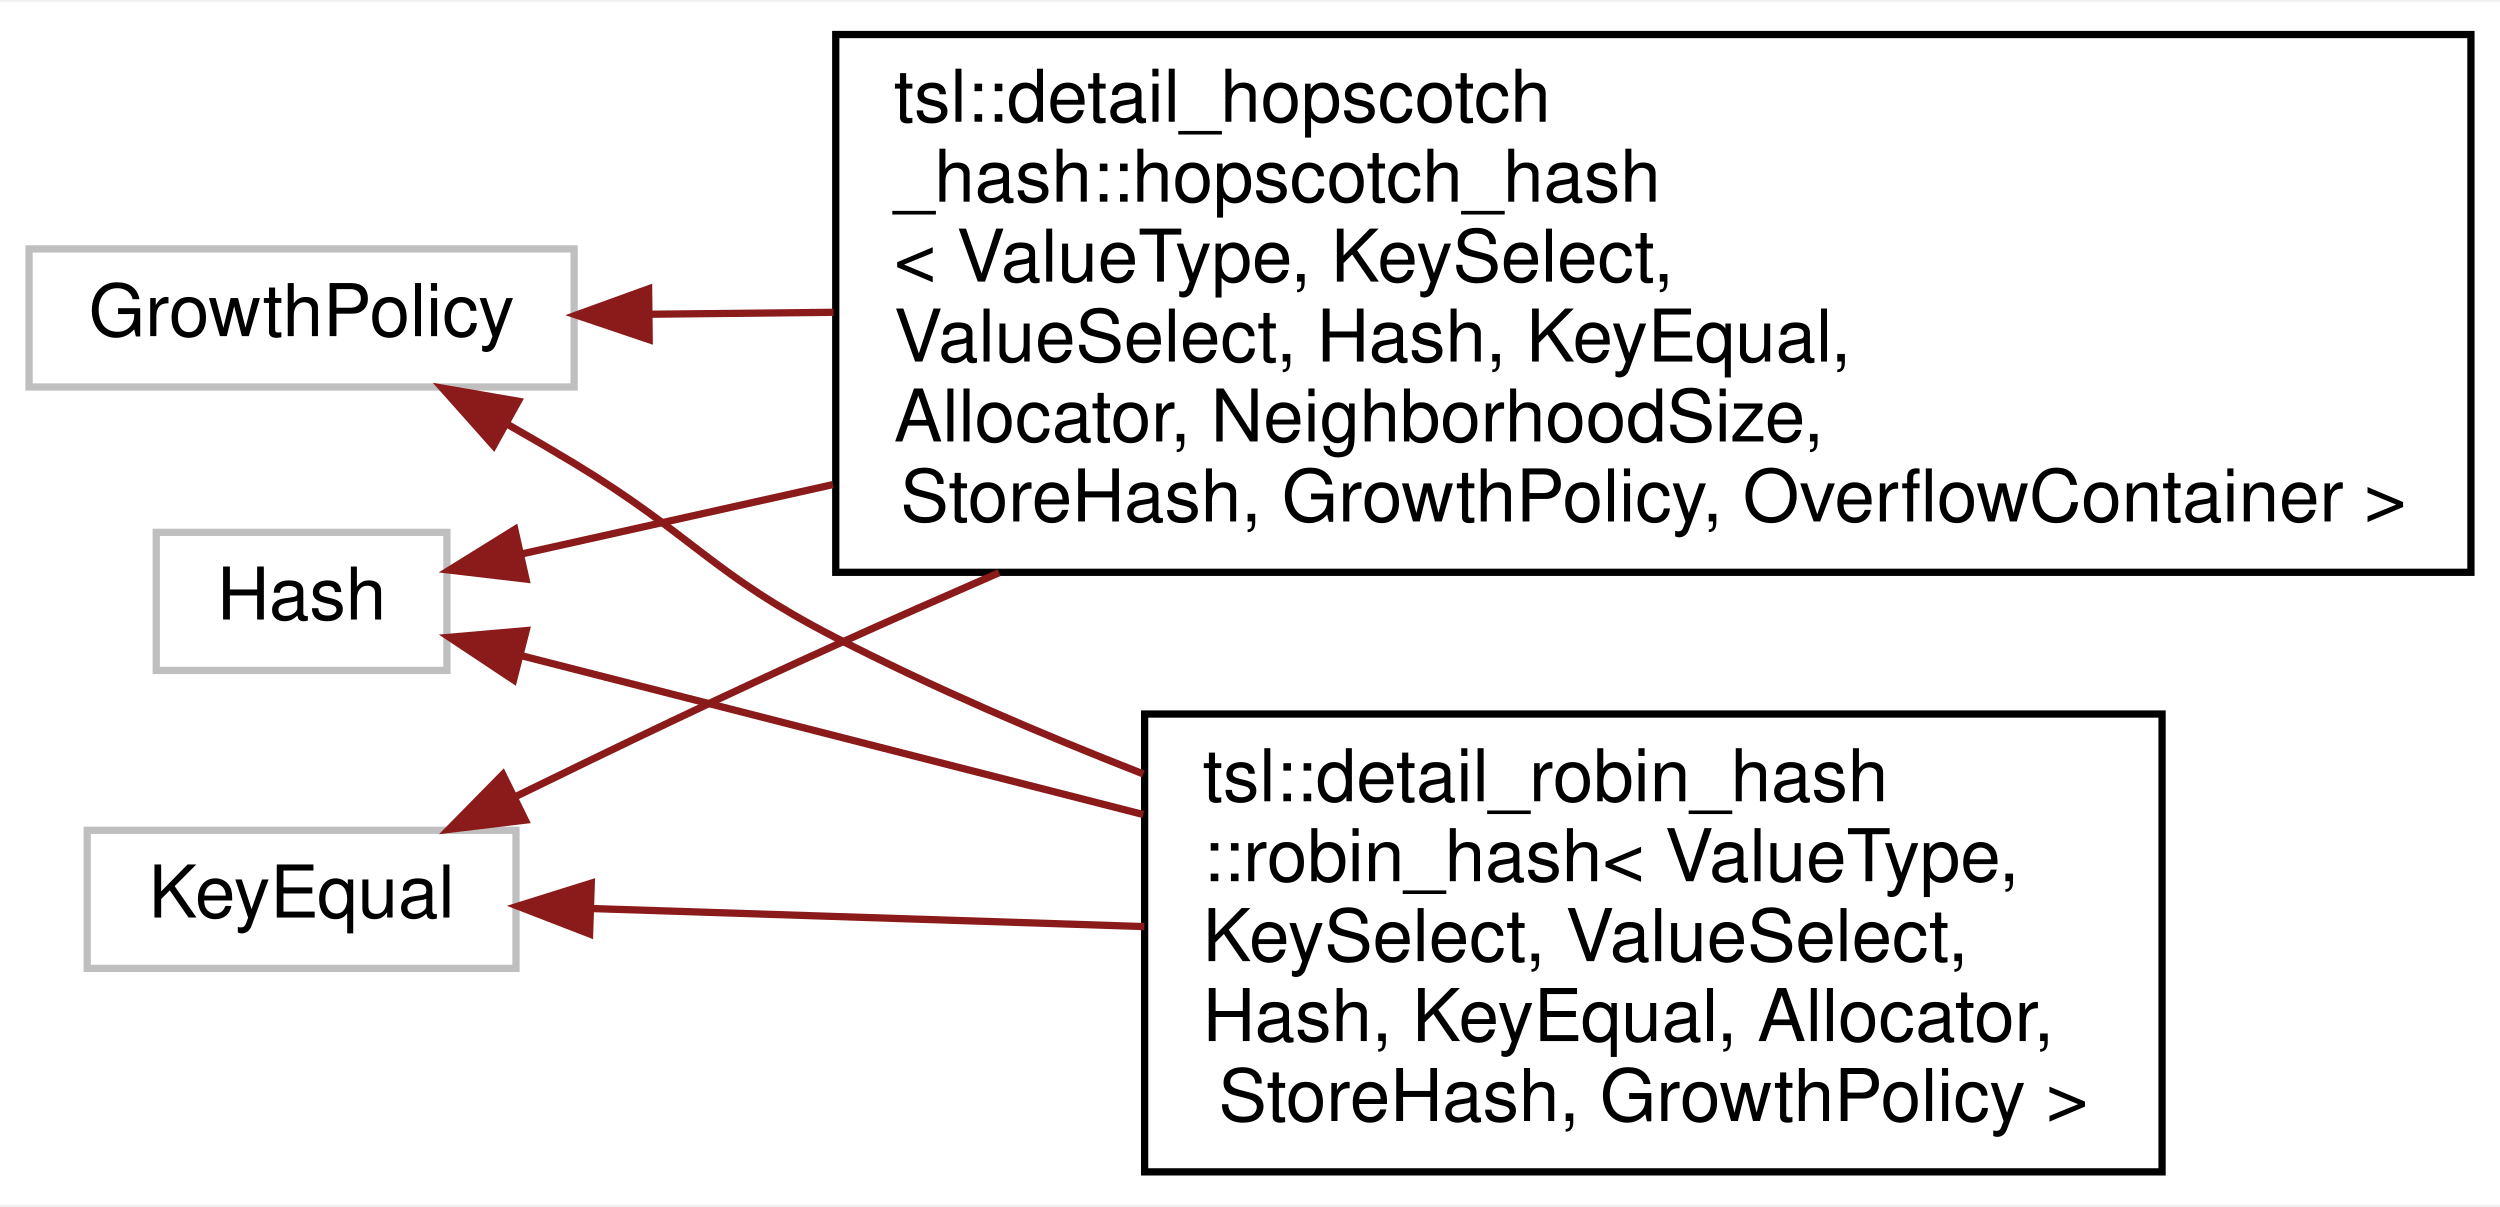
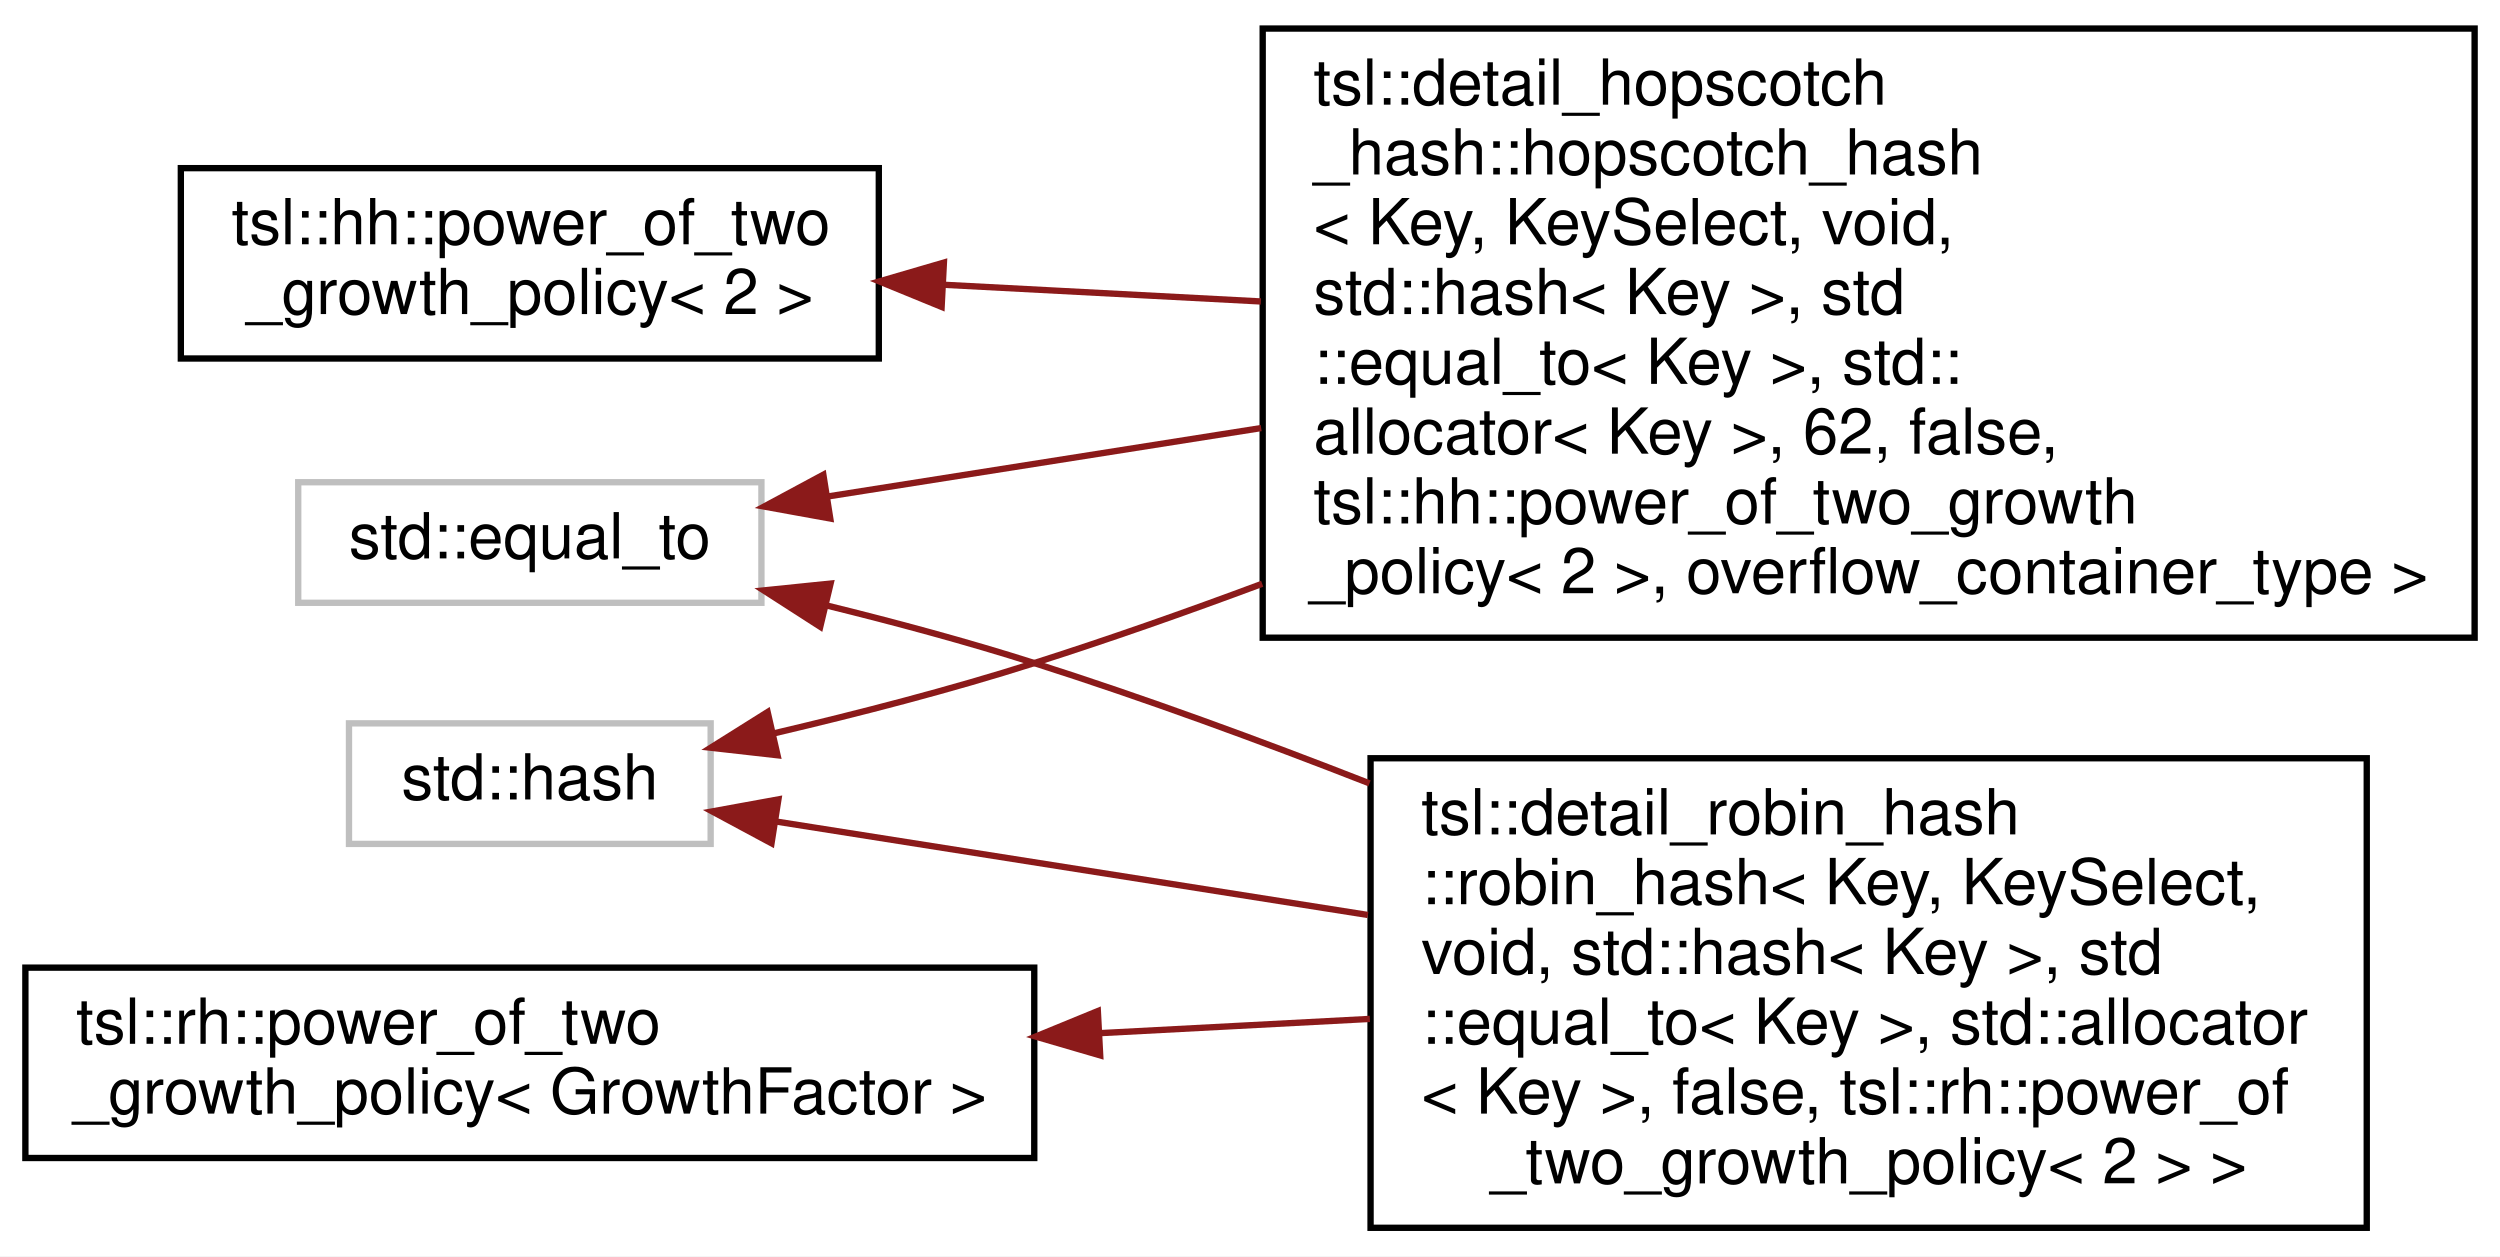
- <svg xmlns="http://www.w3.org/2000/svg" xmlns:xlink="http://www.w3.org/1999/xlink" width="344pt" height="166pt" viewBox="0.00 0.00 344.00 165.50">
-   <g id="graph0" class="graph" transform="scale(1 1) rotate(0) translate(4 161.5)">
-     <polygon fill="white" stroke="transparent" points="-4,4 -4,-161.5 340,-161.5 340,4 -4,4" />
+ <svg xmlns="http://www.w3.org/2000/svg" xmlns:xlink="http://www.w3.org/1999/xlink" width="394pt" height="198pt" viewBox="0.00 0.00 394.00 198.00">
+   <g id="graph0" class="graph" transform="scale(1 1) rotate(0) translate(4 194)">
+     <polygon fill="white" stroke="transparent" points="-4,4 -4,-194 390,-194 390,4 -4,4" />
    <g id="node1" class="node">
      <g id="a_node1">
        <a xlink:title=" ">
-           <polygon fill="white" stroke="#bfbfbf" points="0,-108.5 0,-127.5 75,-127.5 75,-108.5 0,-108.5" />
-           <text text-anchor="middle" x="37.5" y="-115.5" font-family="Helvetica,sans-Serif" font-size="10.00">GrowthPolicy</text>
+           <polygon fill="white" stroke="#bfbfbf" points="43,-99 43,-118 116,-118 116,-99 43,-99" />
+           <text text-anchor="middle" x="79.5" y="-106" font-family="Helvetica,sans-Serif" font-size="10.00">std::equal_to</text>
        </a>
      </g>
    </g>
    <g id="node2" class="node">
      <g id="a_node2">
        <a xlink:href="classtsl_1_1detail__hopscotch__hash_1_1hopscotch__hash.html" target="_top" xlink:title=" ">
-           <polygon fill="white" stroke="black" points="111,-83 111,-157 336,-157 336,-83 111,-83" />
-           <text text-anchor="start" x="119" y="-145" font-family="Helvetica,sans-Serif" font-size="10.00">tsl::detail_hopscotch</text>
-           <text text-anchor="start" x="119" y="-134" font-family="Helvetica,sans-Serif" font-size="10.00">_hash::hopscotch_hash</text>
-           <text text-anchor="start" x="119" y="-123" font-family="Helvetica,sans-Serif" font-size="10.00">&lt; ValueType, KeySelect,</text>
-           <text text-anchor="start" x="119" y="-112" font-family="Helvetica,sans-Serif" font-size="10.00"> ValueSelect, Hash, KeyEqual,</text>
-           <text text-anchor="start" x="119" y="-101" font-family="Helvetica,sans-Serif" font-size="10.00"> Allocator, NeighborhoodSize,</text>
-           <text text-anchor="middle" x="223.5" y="-90" font-family="Helvetica,sans-Serif" font-size="10.00"> StoreHash, GrowthPolicy, OverflowContainer &gt;</text>
+           <polygon fill="white" stroke="black" points="195,-93.5 195,-189.5 386,-189.5 386,-93.5 195,-93.5" />
+           <text text-anchor="start" x="203" y="-177.5" font-family="Helvetica,sans-Serif" font-size="10.00">tsl::detail_hopscotch</text>
+           <text text-anchor="start" x="203" y="-166.5" font-family="Helvetica,sans-Serif" font-size="10.00">_hash::hopscotch_hash</text>
+           <text text-anchor="start" x="203" y="-155.5" font-family="Helvetica,sans-Serif" font-size="10.00">&lt; Key, KeySelect, void,</text>
+           <text text-anchor="start" x="203" y="-144.5" font-family="Helvetica,sans-Serif" font-size="10.00"> std::hash&lt; Key &gt;, std</text>
+           <text text-anchor="start" x="203" y="-133.5" font-family="Helvetica,sans-Serif" font-size="10.00">::equal_to&lt; Key &gt;, std::</text>
+           <text text-anchor="start" x="203" y="-122.5" font-family="Helvetica,sans-Serif" font-size="10.00">allocator&lt; Key &gt;, 62, false,</text>
+           <text text-anchor="start" x="203" y="-111.5" font-family="Helvetica,sans-Serif" font-size="10.00"> tsl::hh::power_of_two_growth</text>
+           <text text-anchor="middle" x="290.5" y="-100.5" font-family="Helvetica,sans-Serif" font-size="10.00">_policy&lt; 2 &gt;, overflow_container_type &gt;</text>
        </a>
      </g>
    </g>
    <g id="edge1" class="edge">
-       <path fill="none" stroke="#8b1a1a" d="M85.38,-118.51C93.33,-118.6 101.89,-118.69 110.69,-118.78" />
-       <polygon fill="#8b1a1a" stroke="#8b1a1a" points="85.33,-115.01 75.29,-118.4 85.25,-122.01 85.33,-115.01" />
+       <path fill="none" stroke="#8b1a1a" d="M126.54,-115.77C146.66,-118.95 171.05,-122.8 194.76,-126.54" />
+       <polygon fill="#8b1a1a" stroke="#8b1a1a" points="126.85,-112.28 116.43,-114.17 125.76,-119.19 126.85,-112.28" />
    </g>
    <g id="node3" class="node">
      <g id="a_node3">
        <a xlink:href="classtsl_1_1detail__robin__hash_1_1robin__hash.html" target="_top" xlink:title=" ">
-           <polygon fill="white" stroke="black" points="153.5,-0.5 153.5,-63.5 293.5,-63.5 293.5,-0.5 153.5,-0.5" />
-           <text text-anchor="start" x="161.5" y="-51.5" font-family="Helvetica,sans-Serif" font-size="10.00">tsl::detail_robin_hash</text>
-           <text text-anchor="start" x="161.5" y="-40.5" font-family="Helvetica,sans-Serif" font-size="10.00">::robin_hash&lt; ValueType,</text>
-           <text text-anchor="start" x="161.5" y="-29.5" font-family="Helvetica,sans-Serif" font-size="10.00"> KeySelect, ValueSelect,</text>
-           <text text-anchor="start" x="161.5" y="-18.5" font-family="Helvetica,sans-Serif" font-size="10.00"> Hash, KeyEqual, Allocator,</text>
-           <text text-anchor="middle" x="223.5" y="-7.5" font-family="Helvetica,sans-Serif" font-size="10.00"> StoreHash, GrowthPolicy &gt;</text>
+           <polygon fill="white" stroke="black" points="212,-0.5 212,-74.5 369,-74.5 369,-0.5 212,-0.5" />
+           <text text-anchor="start" x="220" y="-62.5" font-family="Helvetica,sans-Serif" font-size="10.00">tsl::detail_robin_hash</text>
+           <text text-anchor="start" x="220" y="-51.5" font-family="Helvetica,sans-Serif" font-size="10.00">::robin_hash&lt; Key, KeySelect,</text>
+           <text text-anchor="start" x="220" y="-40.5" font-family="Helvetica,sans-Serif" font-size="10.00"> void, std::hash&lt; Key &gt;, std</text>
+           <text text-anchor="start" x="220" y="-29.5" font-family="Helvetica,sans-Serif" font-size="10.00">::equal_to&lt; Key &gt;, std::allocator</text>
+           <text text-anchor="start" x="220" y="-18.5" font-family="Helvetica,sans-Serif" font-size="10.00">&lt; Key &gt;, false, tsl::rh::power_of</text>
+           <text text-anchor="middle" x="290.5" y="-7.5" font-family="Helvetica,sans-Serif" font-size="10.00">_two_growth_policy&lt; 2 &gt; &gt;</text>
        </a>
      </g>
    </g>
    <g id="edge2" class="edge">
-       <path fill="none" stroke="#8b1a1a" d="M65.66,-103.46C68.83,-101.66 72,-99.81 75,-98 91.45,-88.04 93.89,-82.78 111,-74 124.34,-67.15 139.07,-60.82 153.33,-55.25" />
-       <polygon fill="#8b1a1a" stroke="#8b1a1a" points="63.92,-100.42 56.87,-108.34 67.31,-106.54 63.92,-100.42" />
+       <path fill="none" stroke="#8b1a1a" d="M126.11,-98.62C136.97,-95.95 148.46,-92.86 159,-89.5 176.31,-83.99 194.6,-77.28 211.83,-70.54" />
+       <polygon fill="#8b1a1a" stroke="#8b1a1a" points="125.27,-95.22 116.36,-100.95 126.9,-102.03 125.27,-95.22" />
    </g>
    <g id="node4" class="node">
      <g id="a_node4">
        <a xlink:title=" ">
-           <polygon fill="white" stroke="#bfbfbf" points="17.5,-69.5 17.5,-88.5 57.5,-88.5 57.5,-69.5 17.5,-69.5" />
-           <text text-anchor="middle" x="37.5" y="-76.5" font-family="Helvetica,sans-Serif" font-size="10.00">Hash</text>
+           <polygon fill="white" stroke="#bfbfbf" points="51,-61 51,-80 108,-80 108,-61 51,-61" />
+           <text text-anchor="middle" x="79.5" y="-68" font-family="Helvetica,sans-Serif" font-size="10.00">std::hash</text>
        </a>
      </g>
    </g>
    <g id="edge3" class="edge">
-       <path fill="none" stroke="#8b1a1a" d="M67.75,-85.52C79.91,-88.23 94.85,-91.56 110.6,-95.07" />
-       <polygon fill="#8b1a1a" stroke="#8b1a1a" points="68.37,-82.07 57.84,-83.31 66.84,-88.9 68.37,-82.07" />
+       <path fill="none" stroke="#8b1a1a" d="M118.08,-78.45C131.15,-81.52 145.82,-85.3 159,-89.5 170.74,-93.24 182.92,-97.52 194.92,-102" />
+       <polygon fill="#8b1a1a" stroke="#8b1a1a" points="118.54,-74.97 108.01,-76.16 116.98,-81.79 118.54,-74.97" />
    </g>
    <g id="edge4" class="edge">
-       <path fill="none" stroke="#8b1a1a" d="M67.65,-71.55C90.64,-65.68 123.66,-57.25 153.31,-49.67" />
-       <polygon fill="#8b1a1a" stroke="#8b1a1a" points="66.67,-68.19 57.84,-74.06 68.4,-74.98 66.67,-68.19" />
+       <path fill="none" stroke="#8b1a1a" d="M118.42,-64.51C144.38,-60.41 179.74,-54.83 211.58,-49.8" />
+       <polygon fill="#8b1a1a" stroke="#8b1a1a" points="117.59,-61.1 108.25,-66.12 118.68,-68.02 117.59,-61.1" />
    </g>
    <g id="node5" class="node">
      <g id="a_node5">
-         <a xlink:title=" ">
-           <polygon fill="white" stroke="#bfbfbf" points="8,-28.5 8,-47.5 67,-47.5 67,-28.5 8,-28.5" />
-           <text text-anchor="middle" x="37.5" y="-35.5" font-family="Helvetica,sans-Serif" font-size="10.00">KeyEqual</text>
+         <a xlink:href="classtsl_1_1rh_1_1power__of__two__growth__policy.html" target="_top" xlink:title=" ">
+           <polygon fill="white" stroke="black" points="0,-11.5 0,-41.5 159,-41.5 159,-11.5 0,-11.5" />
+           <text text-anchor="start" x="8" y="-29.5" font-family="Helvetica,sans-Serif" font-size="10.00">tsl::rh::power_of_two</text>
+           <text text-anchor="middle" x="79.5" y="-18.5" font-family="Helvetica,sans-Serif" font-size="10.00">_growth_policy&lt; GrowthFactor &gt;</text>
        </a>
      </g>
    </g>
    <g id="edge5" class="edge">
-       <path fill="none" stroke="#8b1a1a" d="M66.9,-52.12C80.21,-58.64 96.34,-66.38 111,-73 118.27,-76.29 125.85,-79.63 133.47,-82.95" />
-       <polygon fill="#8b1a1a" stroke="#8b1a1a" points="68.28,-48.9 57.76,-47.63 65.19,-55.18 68.28,-48.9" />
+       <path fill="none" stroke="#8b1a1a" d="M169.42,-31.18C183.54,-31.92 198.06,-32.69 211.89,-33.42" />
+       <polygon fill="#8b1a1a" stroke="#8b1a1a" points="169.39,-27.67 159.22,-30.64 169.02,-34.66 169.39,-27.67" />
+     </g>
+     <g id="node6" class="node">
+       <g id="a_node6">
+         <a xlink:href="classtsl_1_1hh_1_1power__of__two__growth__policy.html" target="_top" xlink:title=" ">
+           <polygon fill="white" stroke="black" points="24.5,-137.5 24.5,-167.5 134.5,-167.5 134.5,-137.5 24.5,-137.5" />
+           <text text-anchor="start" x="32.5" y="-155.5" font-family="Helvetica,sans-Serif" font-size="10.00">tsl::hh::power_of_two</text>
+           <text text-anchor="middle" x="79.5" y="-144.5" font-family="Helvetica,sans-Serif" font-size="10.00">_growth_policy&lt; 2 &gt;</text>
+         </a>
+       </g>
    </g>
    <g id="edge6" class="edge">
-       <path fill="none" stroke="#8b1a1a" d="M77.54,-36.73C99.59,-36.01 127.8,-35.09 153.46,-34.25" />
-       <polygon fill="#8b1a1a" stroke="#8b1a1a" points="77.13,-33.24 67.25,-37.06 77.36,-40.23 77.13,-33.24" />
+       <path fill="none" stroke="#8b1a1a" d="M144.75,-149.12C160.55,-148.29 177.8,-147.38 194.71,-146.49" />
+       <polygon fill="#8b1a1a" stroke="#8b1a1a" points="144.4,-145.63 134.59,-149.65 144.76,-152.62 144.4,-145.63" />
    </g>
  </g>
</svg>
